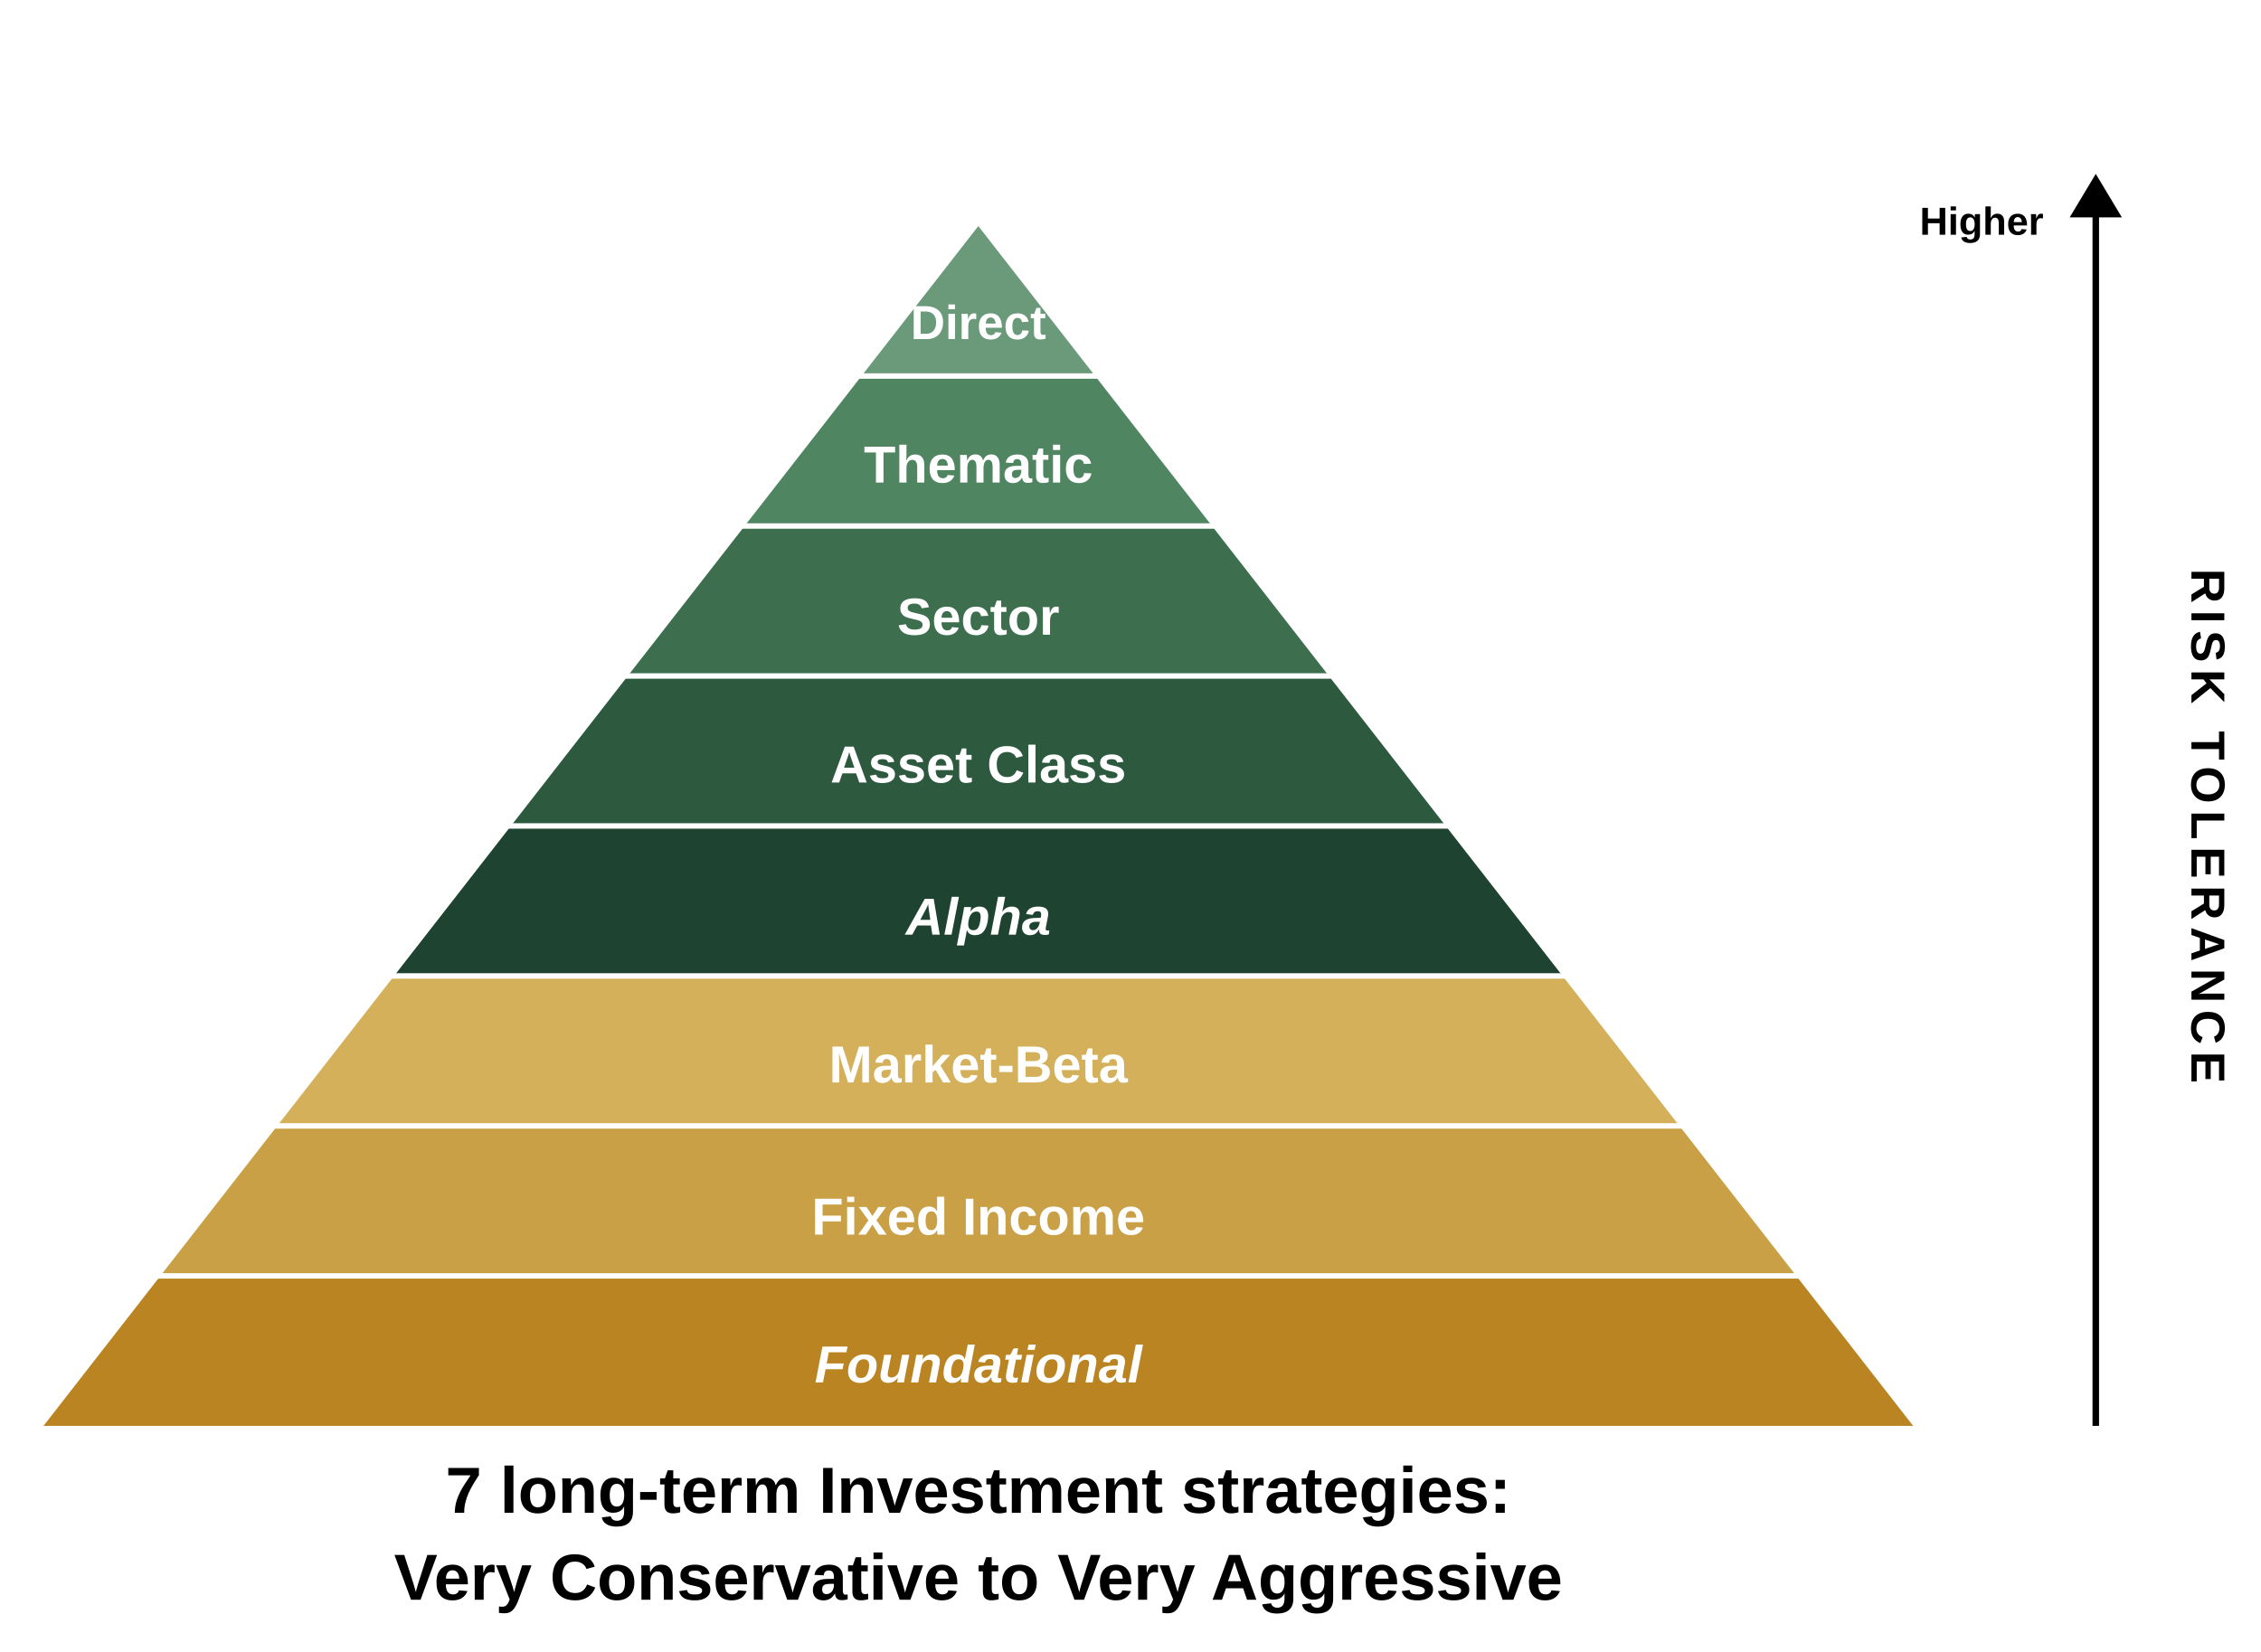
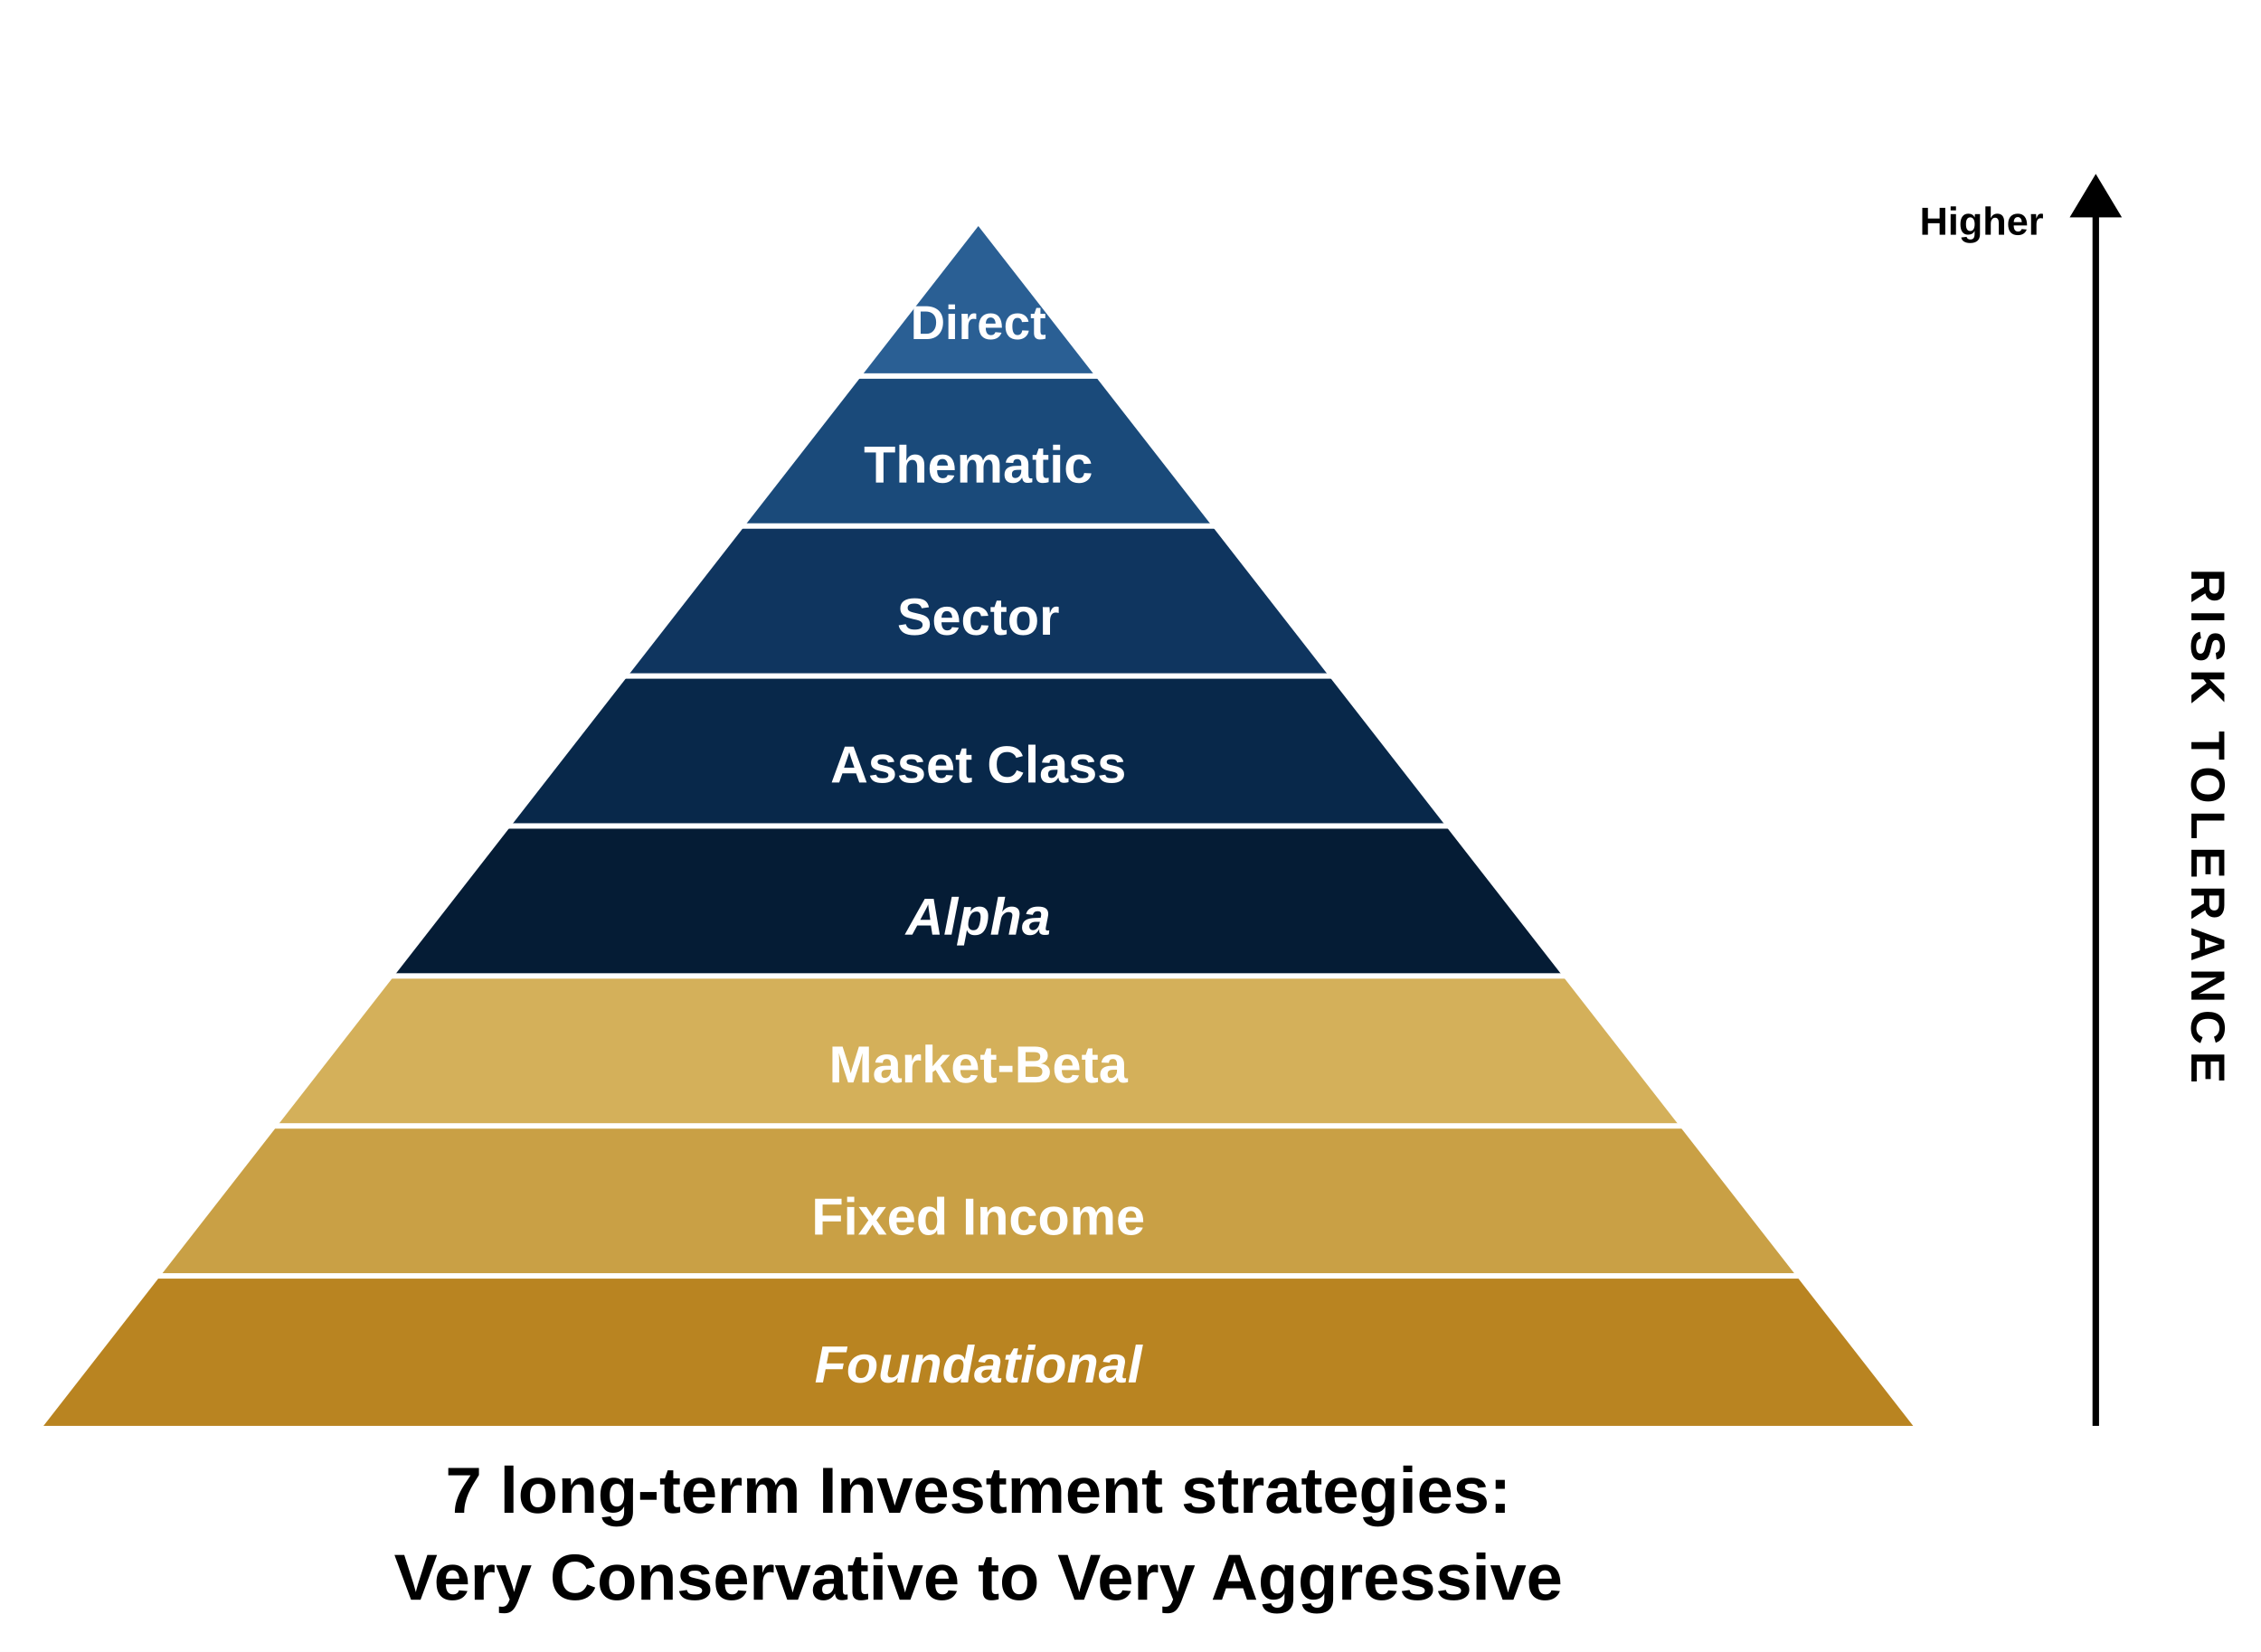
<svg xmlns="http://www.w3.org/2000/svg" viewBox="0 0 520 380" role="img" aria-labelledby="pyTitle pyDesc">
  <rect width="520" height="380" fill="#ffffff" />
  <line x1="482" y1="48" x2="482" y2="328" stroke="#000000" stroke-width="1.5" />
  <polygon points="482,40 476,50 488,50" fill="#000000" />
  <text x="504" y="190" text-anchor="middle" transform="rotate(90 504 190)" font-family="Segoe UI, Arial, sans-serif" font-size="11" font-weight="700" letter-spacing="1.6" fill="#000000">RISK TOLERANCE</text>
  <text x="470" y="54" text-anchor="end" font-family="Segoe UI, Arial, sans-serif" font-size="9" font-weight="700" fill="#000000">Higher</text>
-   <polygon points="225,52 251.875,86.5 198.125,86.5" fill="#6b9a7a" />
+   <polygon points="225,52 251.875,86.5 198.125,86.5" fill="#2a5f94" />
  <text x="225" y="78" text-anchor="middle" font-family="Segoe UI, Arial, sans-serif" font-size="11" font-weight="700" fill="#ffffff">Direct</text>
-   <polygon points="198.125,86.5 251.875,86.5 278.75,121 171.25,121" fill="#4f8560" />
+   <polygon points="198.125,86.5 251.875,86.5 278.75,121 171.25,121" fill="#1a4a7a" />
  <text x="225" y="111" text-anchor="middle" font-family="Segoe UI, Arial, sans-serif" font-size="12" font-weight="700" fill="#ffffff">Thematic</text>
-   <polygon points="171.25,121 278.75,121 305.625,155.5 144.375,155.5" fill="#3d6f4e" />
+   <polygon points="171.25,121 278.75,121 305.625,155.5 144.375,155.5" fill="#0f355f" />
  <text x="225" y="146" text-anchor="middle" font-family="Segoe UI, Arial, sans-serif" font-size="12" font-weight="700" fill="#ffffff">Sector</text>
-   <polygon points="144.375,155.5 305.625,155.5 332.5,190 117.5,190" fill="#2d5a3f" />
+   <polygon points="144.375,155.5 305.625,155.5 332.5,190 117.5,190" fill="#08284a" />
  <text x="225" y="180" text-anchor="middle" font-family="Segoe UI, Arial, sans-serif" font-size="12" font-weight="700" fill="#ffffff">Asset Class</text>
-   <polygon points="117.5,190 332.5,190 359.375,224.5 90.625,224.5" fill="#1e4330" />
+   <polygon points="117.5,190 332.5,190 359.375,224.5 90.625,224.5" fill="#051c35" />
  <text x="225" y="215" text-anchor="middle" font-family="Segoe UI, Arial, sans-serif" font-size="12" font-weight="700" font-style="italic" fill="#ffffff">Alpha</text>
  <polygon points="90.625,224.5 359.375,224.5 386.25,259 63.75,259" fill="#d4b05a" />
  <text x="225" y="249" text-anchor="middle" font-family="Segoe UI, Arial, sans-serif" font-size="12" font-weight="700" fill="#ffffff">Market-Beta</text>
  <polygon points="63.75,259 386.25,259 413.125,293.5 36.875,293.5" fill="#c9a045" />
  <text x="225" y="284" text-anchor="middle" font-family="Segoe UI, Arial, sans-serif" font-size="12" font-weight="700" fill="#ffffff">Fixed Income</text>
  <polygon points="36.875,293.5 413.125,293.5 440,328 10,328" fill="#b98421" />
  <text x="225" y="318" text-anchor="middle" font-family="Segoe UI, Arial, sans-serif" font-size="12" font-weight="700" font-style="italic" fill="#ffffff">Foundational</text>
  <g stroke="#ffffff" stroke-width="1.25" stroke-linecap="square">
    <line x1="198.125" y1="86.5" x2="251.875" y2="86.5" />
    <line x1="171.25" y1="121" x2="278.75" y2="121" />
    <line x1="144.375" y1="155.5" x2="305.625" y2="155.5" />
    <line x1="117.5" y1="190" x2="332.5" y2="190" />
    <line x1="90.625" y1="224.5" x2="359.375" y2="224.5" />
    <line x1="63.75" y1="259" x2="386.25" y2="259" />
    <line x1="36.875" y1="293.5" x2="413.125" y2="293.5" />
  </g>
  <text x="225" y="348" text-anchor="middle" font-family="Segoe UI, Arial, sans-serif" font-size="15" font-weight="700" fill="#000000">7 long-term Investment strategies:</text>
  <text x="225" y="368" text-anchor="middle" font-family="Segoe UI, Arial, sans-serif" font-size="15" font-weight="700" fill="#000000">Very Conservative to Very Aggressive</text>
</svg>
